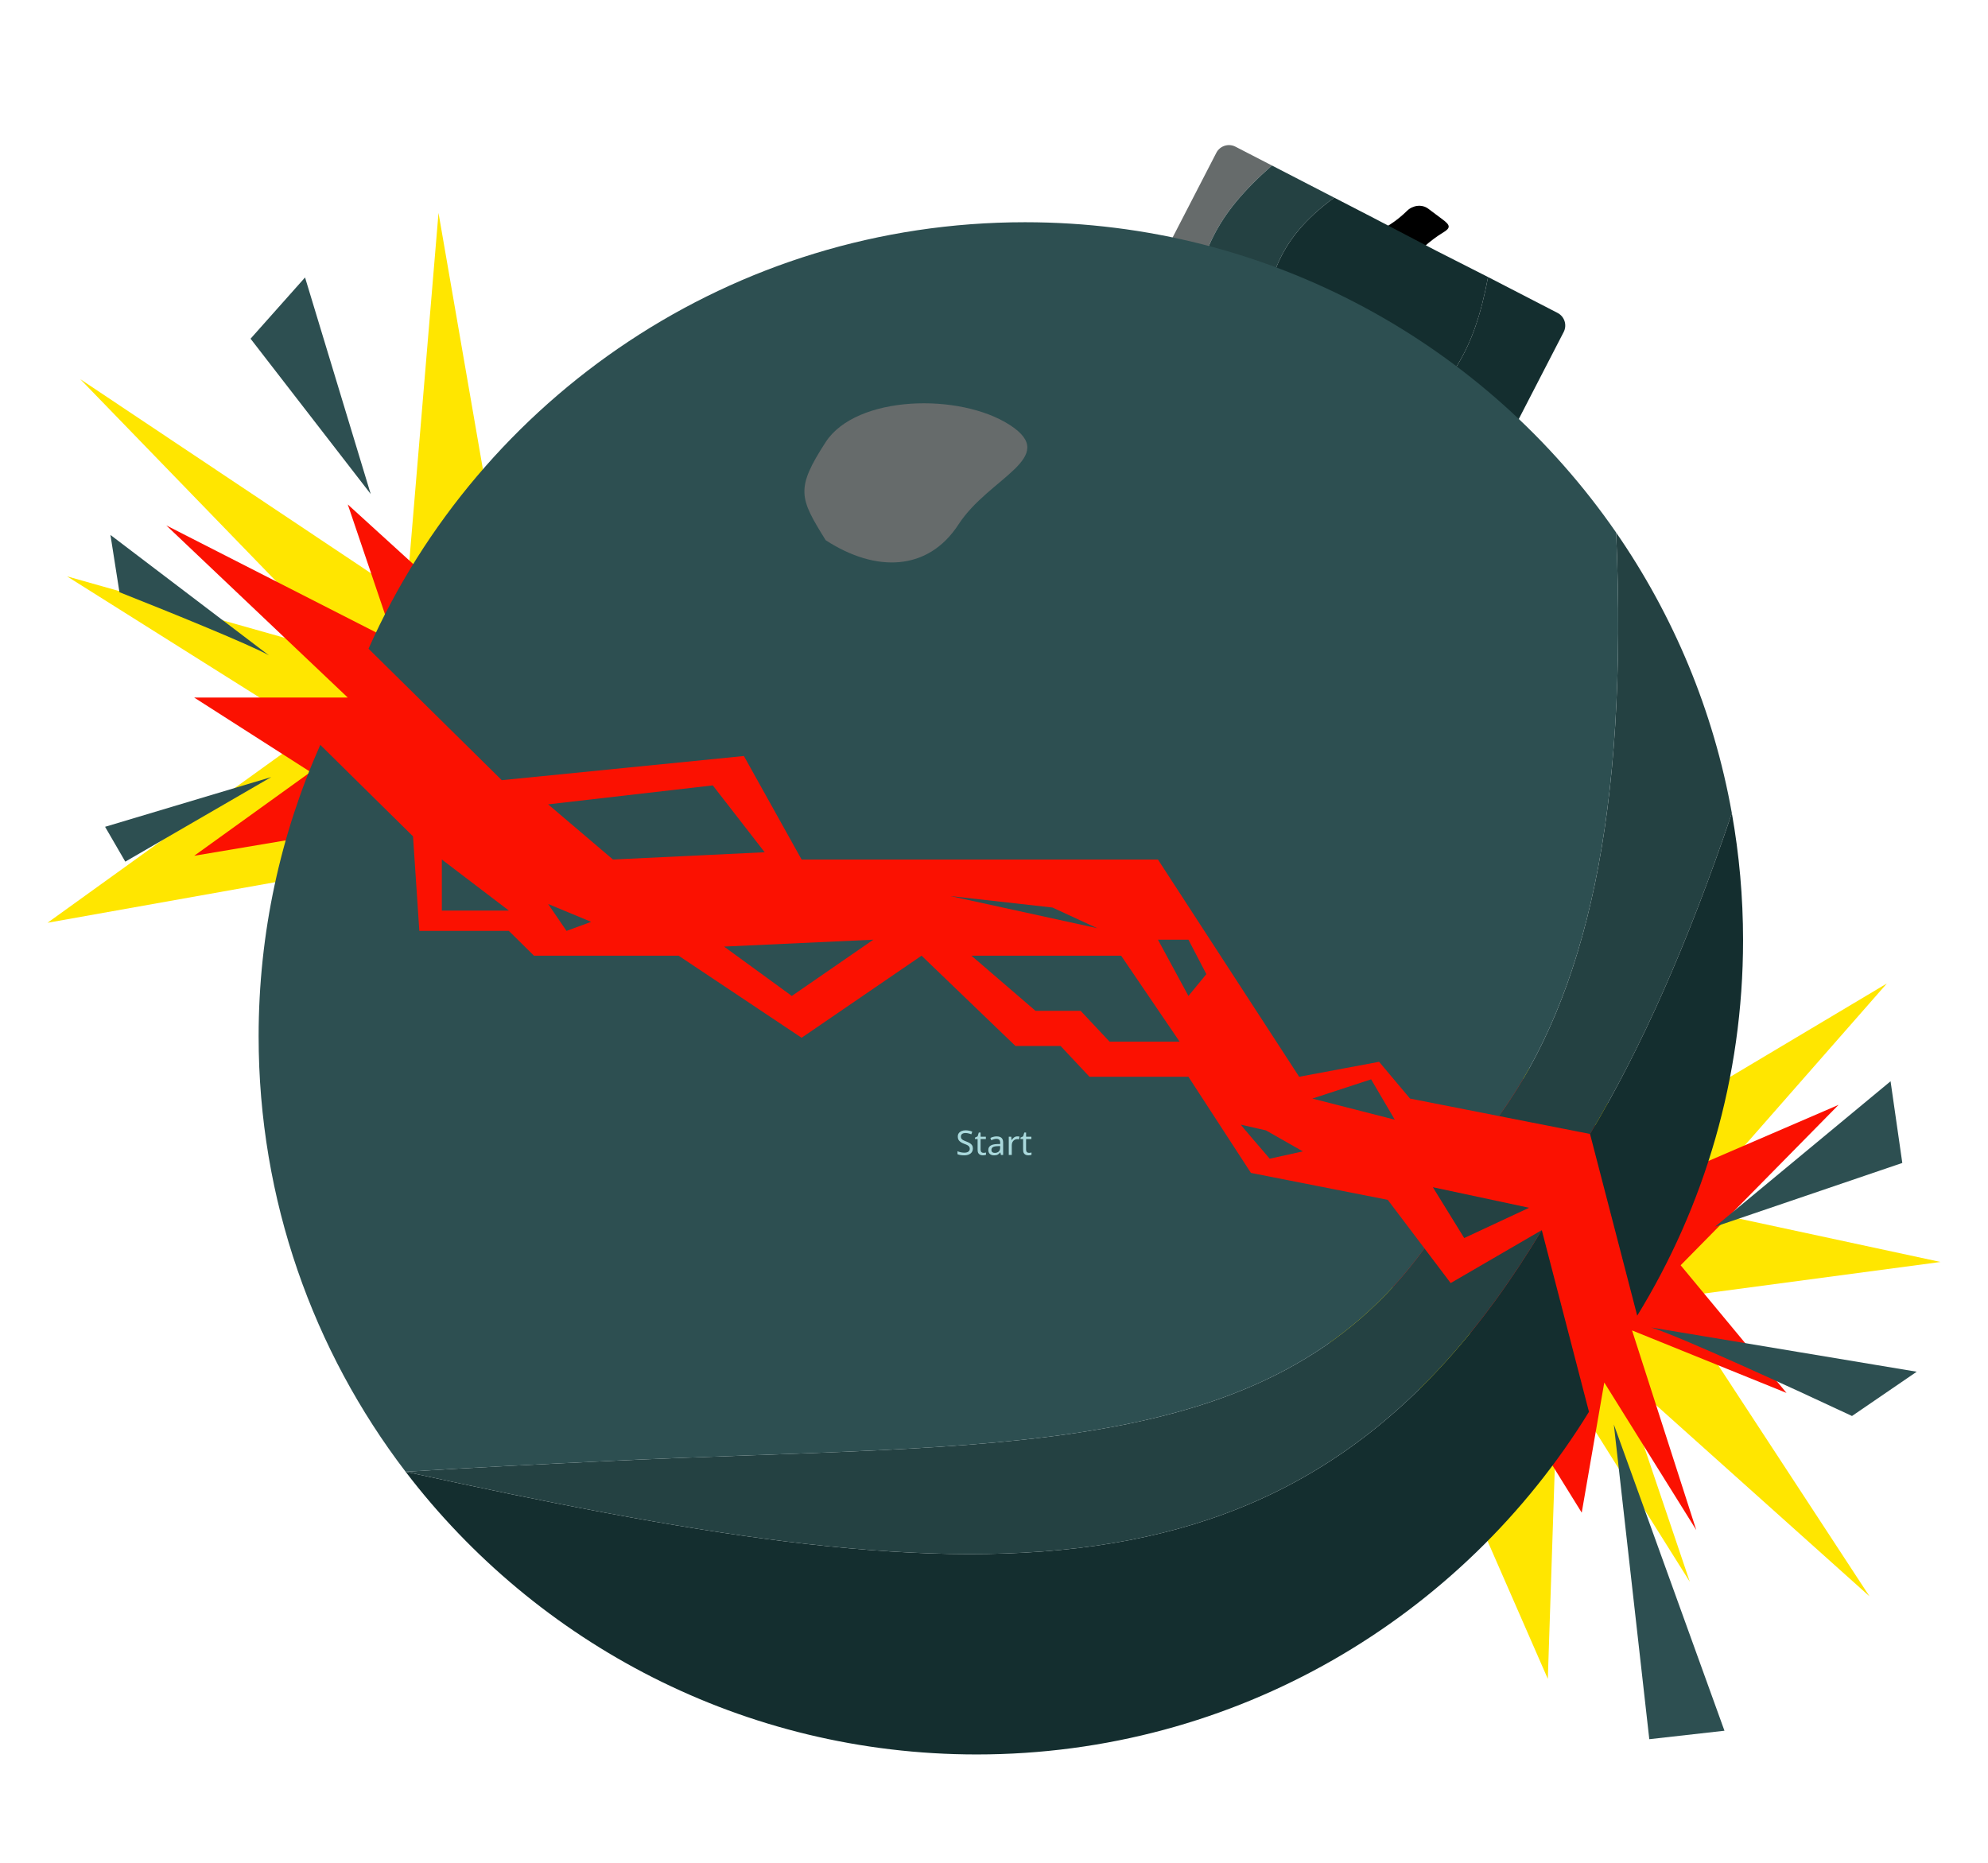
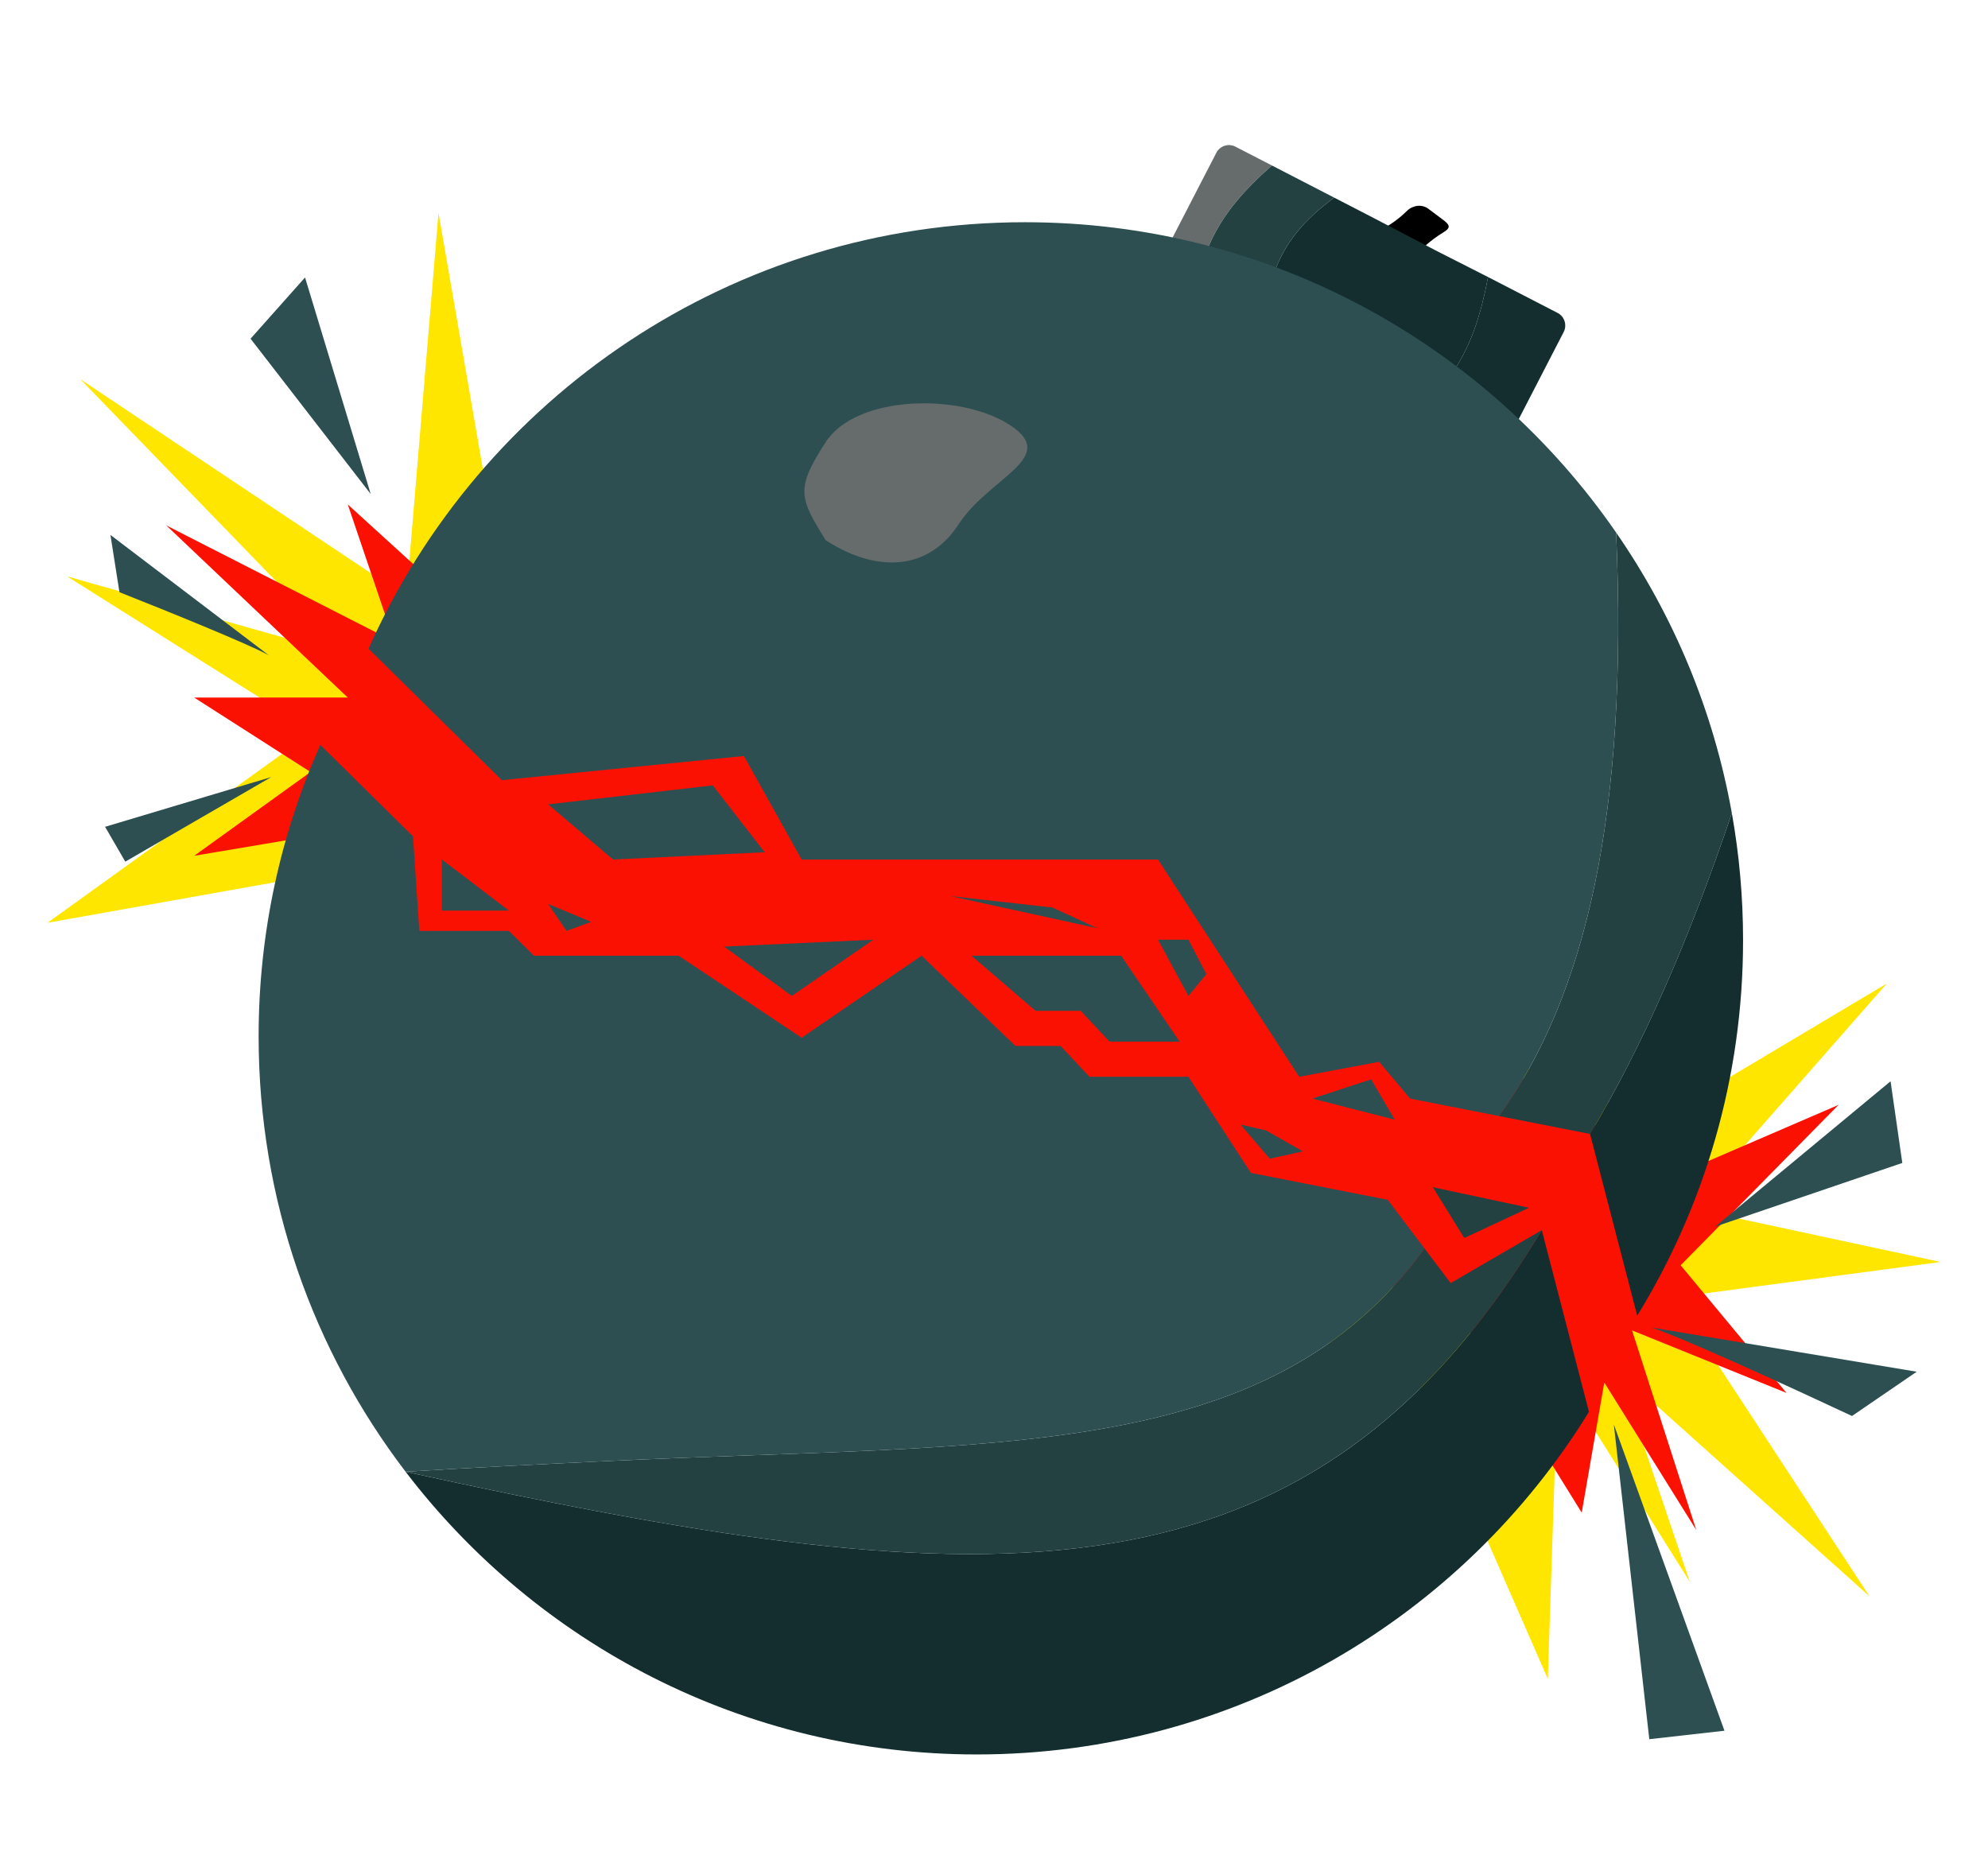
<svg xmlns="http://www.w3.org/2000/svg" class="slider-tomato" viewBox="0 0 700 656" fill="none">
  <style>
        text { 
            font-family: Neucha,sans-serif;
            font-size: 11rem !important;
        }
    </style>
  <g>
    <path d="M154.405 74.977L179.514 219.96L582.253 395.297L664.392 346.32L595.007 425.398L683.269 444.388L589.395 456.91L658.27 562.127L570.008 483.049L595.007 557.025L548.581 483.049L545.009 591.207L500.623 489.681L140.985 302.796L16.731 324.95L110.334 257.548L23.603 202.958L122.681 230.954L28.264 133.516L143.075 210.182L154.405 74.977Z" fill="#FFE600" />
    <path d="M122.455 177.636L175.537 225.98L383.11 284.445L512.648 375.746L543.5 381.125L585.053 415.956L647.383 389.068L591.775 445.552L629.05 490.507L574.665 468.493L597.275 538.782L564.888 486.84L556.944 532.671L512.648 461.175L175.537 341.385L145.691 333.489L128.772 291.19L68.381 301.355L109.346 271.86L68.381 245.643H122.455L58.55 185.015L138.841 225.98L122.455 177.636Z" fill="#FB1101" />
    <path d="M520.304 164.697C522.758 165.963 525.774 165.001 527.04 162.547L550.587 116.926C551.854 114.472 550.891 111.456 548.437 110.19L523.964 97.558C518.839 124.891 510.503 134.934 493.676 150.953L520.304 164.697Z" fill="#142E2F" />
    <path d="M435.023 51.652C432.569 50.386 429.553 51.348 428.287 53.802L404.74 99.423C403.473 101.877 404.436 104.893 406.89 106.159L418.76 112.286C423.002 88.857 427.342 76.365 447.866 58.281L435.023 51.652Z" fill="#666B6B" />
    <path d="M447.866 58.281C427.342 76.365 423.002 88.857 418.76 112.286L442.672 124.628L442.858 123.397C446.518 99.149 448.627 85.178 469.781 69.592L447.866 58.281Z" fill="#244142" />
    <path d="M508.15 81.877C510.957 80.196 510.593 79.25 507.974 77.289L502.907 73.494C500.657 71.809 497.42 72.285 495.417 74.257C492.36 77.267 487.354 81.217 480.904 82.887C477.878 83.67 475.873 86.599 478.413 88.422C481.976 90.978 487.268 92.491 489.773 95.195V95.195C491.106 96.634 493.439 96.205 494.554 94.591C498.422 88.989 504.068 84.324 508.15 81.877Z" fill="black" />
    <path d="M493.676 150.953C510.503 134.934 518.839 124.891 523.964 97.558L505.626 88.248L486.028 77.994L483.647 76.749L469.781 69.592C448.627 85.178 446.518 99.149 442.858 123.397L442.672 124.628L455.881 131.445L493.676 150.953Z" fill="#142E2F" />
    <path d="M609.805 286.352C603.34 250.156 589.173 216.628 569.059 187.524C573.378 286.345 558.442 350.675 527.79 393.008L559.869 399.317C577.972 369.122 594.467 331.869 609.805 286.352Z" fill="#244142" />
    <path d="M613.754 331.107C613.754 315.835 612.4 300.879 609.805 286.352C594.467 331.869 577.972 369.122 559.869 399.317L576.484 463.306C600.122 424.841 613.754 379.566 613.754 331.107Z" fill="#142E2F" />
    <path d="M142.819 518.262C189.017 578.773 261.907 617.815 343.916 617.815C435.103 617.815 515.016 569.545 559.497 497.164L542.882 433.174C459.034 573.023 340.669 561.456 142.819 518.262Z" fill="#142E2F" />
    <path d="M193.001 283.244L215.842 302.675L269.256 300.112L250.983 276.568L193.001 283.244Z" fill="#2D4F51" />
    <path d="M342.051 336.533H394.759L415.352 366.803H390.681L380.509 355.955H364.615L342.051 336.533Z" fill="#2D4F51" />
    <path d="M254.949 333.331L278.806 350.718L307.515 330.905L254.949 333.331Z" fill="#2D4F51" />
    <path d="M142.819 518.262C340.669 561.456 459.034 573.023 542.882 433.174L510.803 451.823L501.563 439.602C446.505 515.642 349.981 507.977 214.016 514.497L214.012 514.497C191.105 515.596 167.342 516.735 142.819 518.262Z" fill="#244142" />
    <path d="M504.528 418.069L515.57 435.964L538.415 425.303L504.528 418.069Z" fill="#244142" />
    <path d="M569.059 187.524C523.437 121.509 447.22 78.256 360.902 78.256C257.81 78.256 169.128 139.954 129.765 228.439L176.682 274.733L261.937 266.226L282.255 302.675H407.728L457.453 379.176L485.603 373.905L496.491 386.853L527.79 393.008C558.442 350.675 573.378 286.345 569.059 187.524Z" fill="#2D4F51" />
    <path d="M462.099 386.853L482.786 380.083L491.119 394.289L462.099 386.853Z" fill="#2D4F51" />
    <path d="M436.892 396.035C437.161 396.483 443.803 404.215 447.09 408.026L458.745 405.448L445.745 398.052L436.892 396.035Z" fill="#2D4F51" />
    <path d="M370.594 319.583L334.606 315.54L386.363 326.862L370.594 319.583Z" fill="#2D4F51" />
    <path d="M407.728 330.905H418.46L424.777 343.036L418.46 350.718L407.728 330.905Z" fill="#2D4F51" />
    <path d="M91.065 364.964C91.065 422.601 110.35 475.734 142.819 518.262C167.342 516.735 191.105 515.596 214.012 514.497L214.016 514.497C349.981 507.977 446.505 515.642 501.563 439.602L488.637 422.506L440.467 413.033L418.46 379.176H383.616L373.444 368.328H357.55L324.49 336.533L282.255 365.441L238.939 336.533H188.015L179.175 327.809H147.652L145.431 294.514L112.778 262.296C98.822 293.67 91.065 328.411 91.065 364.964Z" fill="#2D4F51" />
    <path d="M155.58 302.675V320.649H179.175L155.58 302.675Z" fill="#2D4F51" />
    <path d="M193.001 318.331L199.478 327.809L208.158 324.617L193.001 318.331Z" fill="#2D4F51" />
    <path d="M337.518 184.652C326.78 201.203 308.377 201.679 290.739 190.236C281.504 175.353 280.001 172.223 290.739 155.672C301.477 139.121 337.97 138.233 355.608 149.676C373.247 161.12 348.256 168.101 337.518 184.652Z" fill="#666B6B" />
    <path d="M580.737 612.444L568.25 501.613L607.204 609.462L580.737 612.444Z" fill="#2D4F51" />
    <path d="M665.691 380.758L603.922 431.958L669.826 409.522L665.691 380.758Z" fill="#2D4F51" />
    <path d="M44.115 303.423L95.504 273.641L37.003 291.151L44.115 303.423Z" fill="#2D4F51" />
    <path d="M107.41 97.707L130.533 173.965L88.225 119.272L107.41 97.707Z" fill="#2D4F51" />
    <path d="M652.113 498.631C632.529 489.438 590.961 470.333 581.368 467.455L674.896 483.043L652.113 498.631Z" fill="#2D4F51" />
    <path d="M42.058 208.538C56.936 214.412 88.294 227.086 94.707 230.787L38.89 188.376L42.058 208.538Z" fill="#2D4F51" />
-     <text class="timer-text" x="50%" y="62%" style="fill: #AAD9DC;" text-anchor="middle">Start</text>
+     <text class="timer-text" x="50%" y="62%" style="fill: #AAD9DC;" text-anchor="middle" />
  </g>
</svg>
